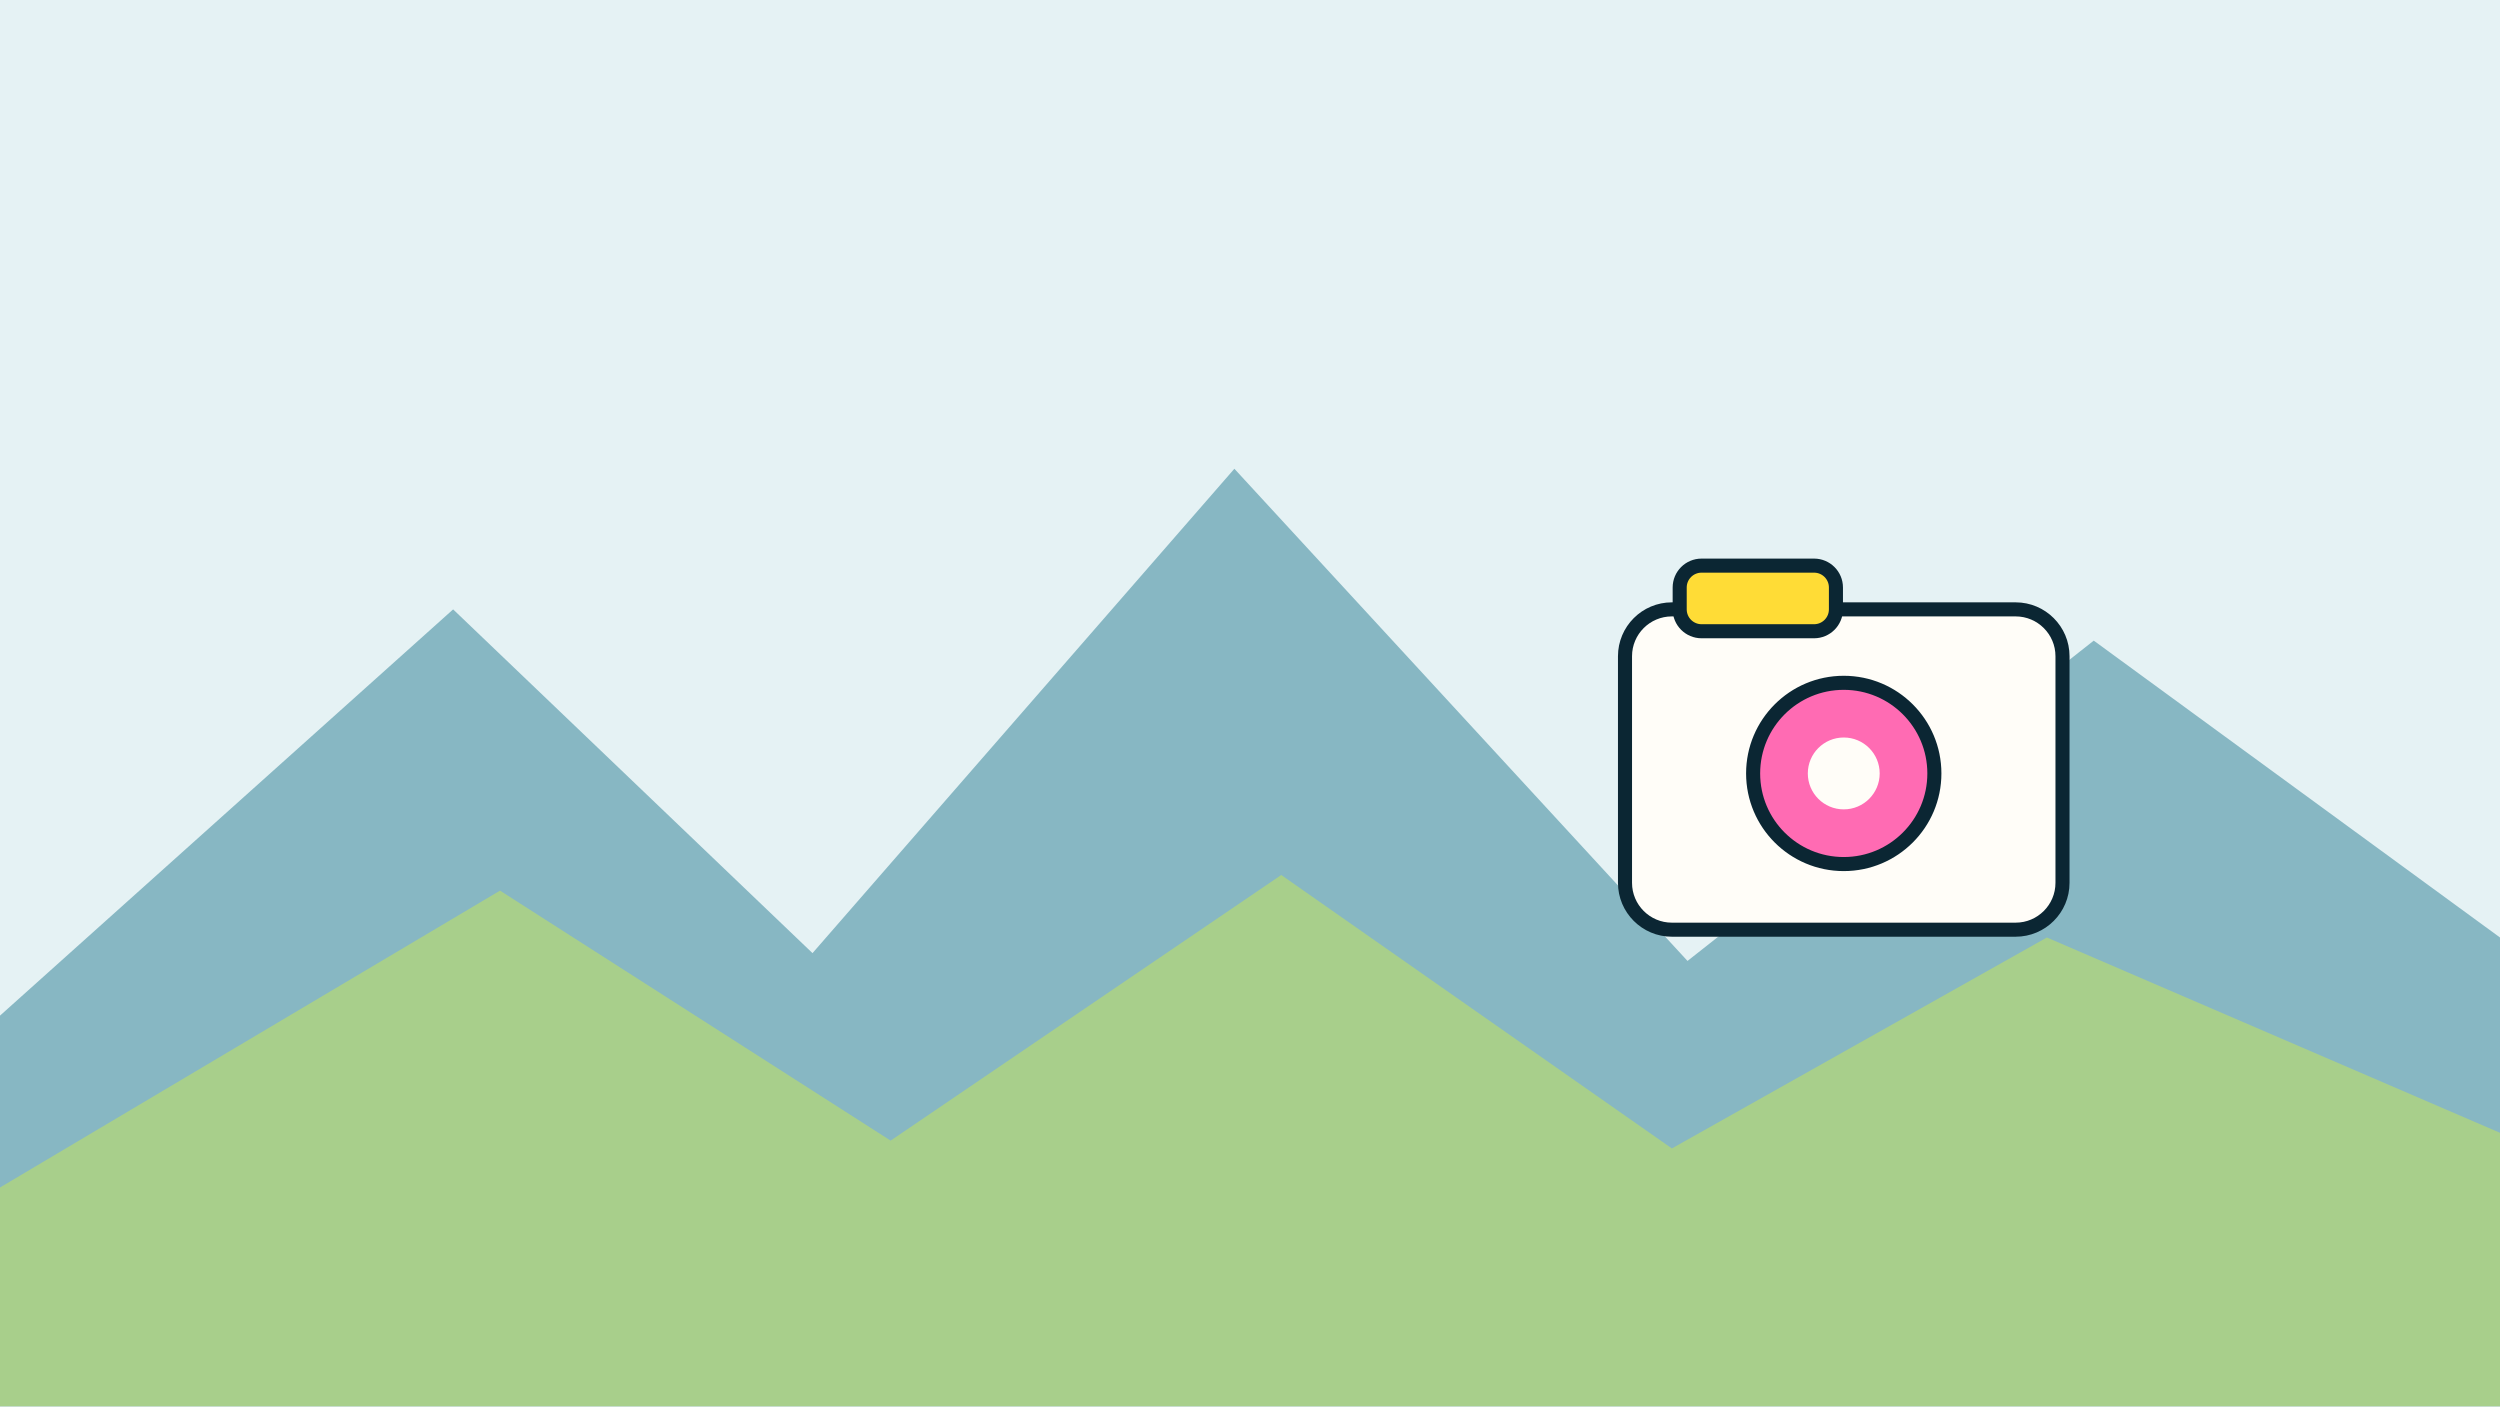
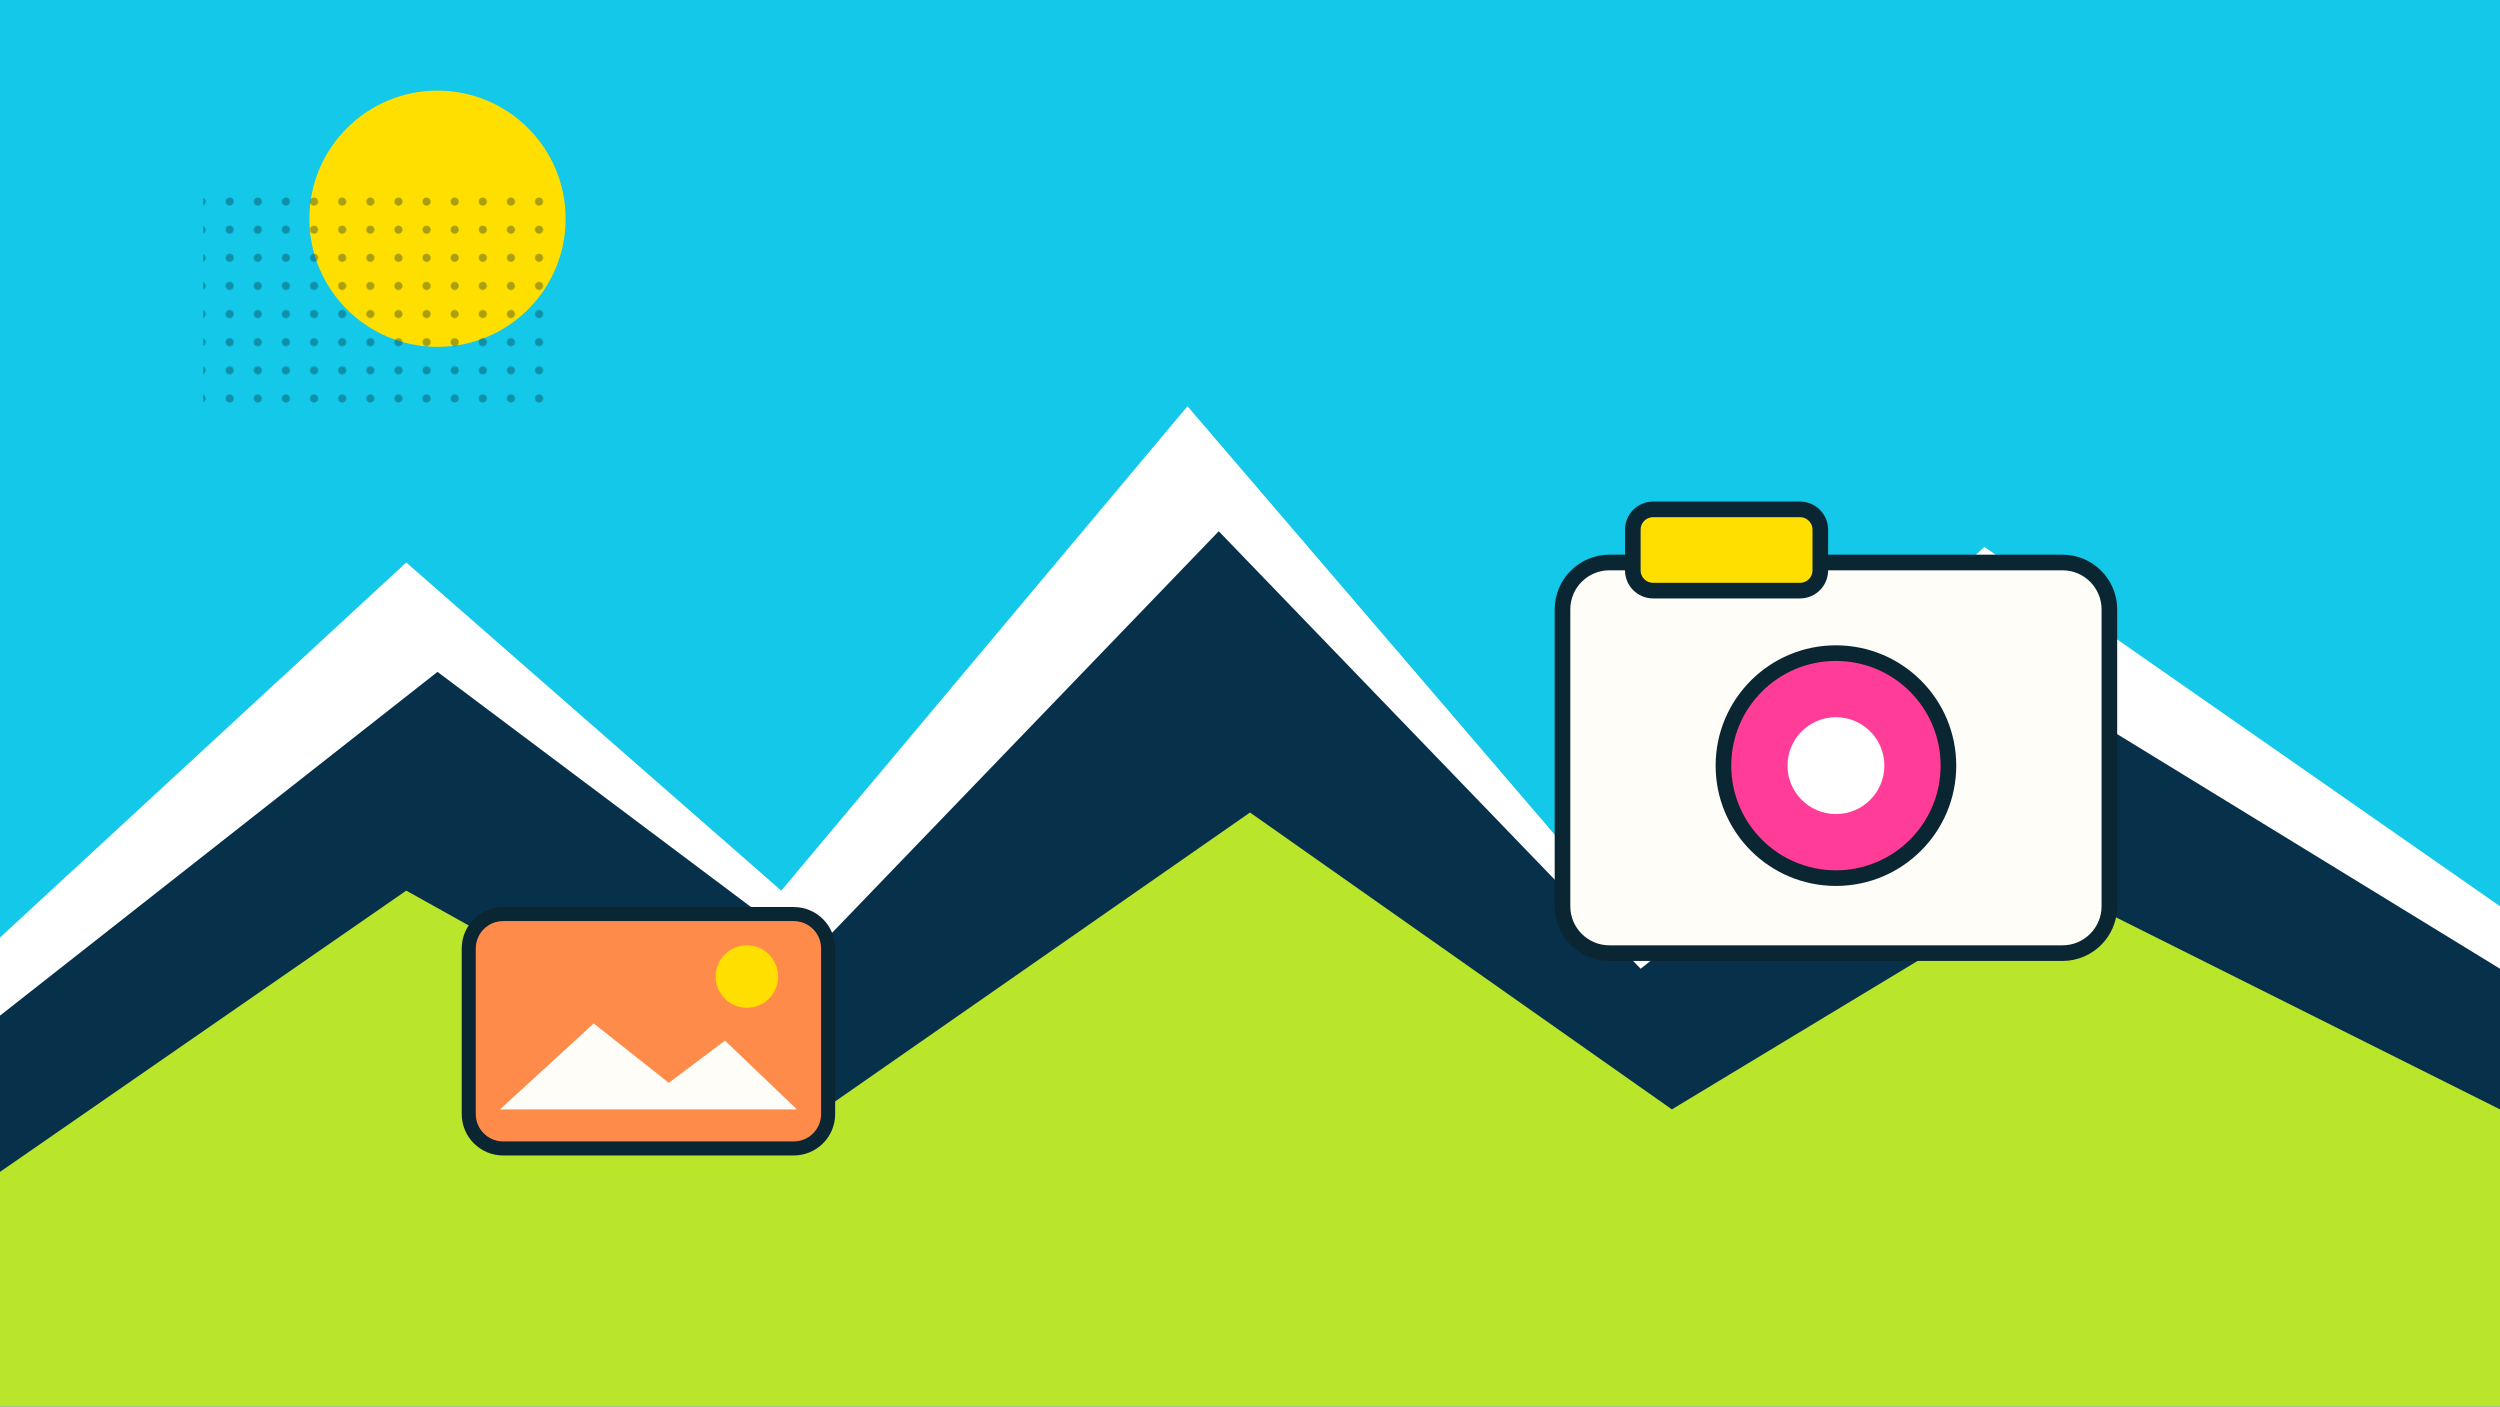
<svg xmlns="http://www.w3.org/2000/svg" viewBox="0 0 1600 900">
-   <rect width="1600" height="900" fill="#e5f2f4" />
-   <path d="M0 650L290 390 520 610 790 300 1080 615 1340 410 1600 600V900H0Z" fill="#87b7c3" />
-   <path d="M0 760L320 570 570 730 820 560 1070 735 1310 600 1600 725V900H0Z" fill="#a8cf8b" />
-   <g transform="translate(1040 390)">
-     <rect width="280" height="205" rx="30" fill="#fffdf8" stroke="#0b2633" stroke-width="9" />
-     <circle cx="140" cy="105" r="58" fill="#ff6bb3" stroke="#0b2633" stroke-width="9" />
-     <circle cx="140" cy="105" r="23" fill="#fffdf8" />
-     <rect x="35" y="-28" width="100" height="42" rx="14" fill="#ffdc36" stroke="#0b2633" stroke-width="9" />
+   <defs>
+     <pattern id="dots" width="18" height="18" patternUnits="userSpaceOnUse">
+       <circle cx="3" cy="3" r="2.6" fill="#0b2633" />
+     </pattern>
+   </defs>
+   <rect width="1600" height="900" fill="#13c8e8" />
+   <circle cx="280" cy="140" r="82" fill="#ffdf00" />
+   <path d="M0 600L260 360 500 570 760 260 1030 575 1270 350 1600 580V900H0Z" fill="#fff" />
+   <path d="M0 650L280 430 520 610 780 340 1050 620 1290 430 1600 620V900H0Z" fill="#07304b" />
+   <path d="M0 750L260 570 520 715 800 520 1070 710 1310 565 1600 710V900H0Z" fill="#b9e52b" />
+   <g transform="translate(1000 360)">
+     <rect width="350" height="250" rx="30" fill="#fffdf8" stroke="#0b2633" stroke-width="10" />
+     <rect x="45" y="-34" width="120" height="52" rx="13" fill="#ffdf00" stroke="#0b2633" stroke-width="10" />
+     <circle cx="175" cy="130" r="72" fill="#ff3c98" stroke="#0b2633" stroke-width="10" />
+     <circle cx="175" cy="130" r="31" fill="#fff" />
+   </g>
+   <path d="M130 120h220v145H130z" fill="url(#dots)" opacity=".35" />
+   <g transform="translate(300 585)">
+     <rect x="0" y="0" width="230" height="150" rx="22" fill="#ff8b4a" stroke="#0b2633" stroke-width="9" />
+     <path d="M20 125l60-55 48 38 36-27 46 44z" fill="#fffdf8" />
+     <circle cx="178" cy="40" r="20" fill="#ffdf00" />
  </g>
</svg>
